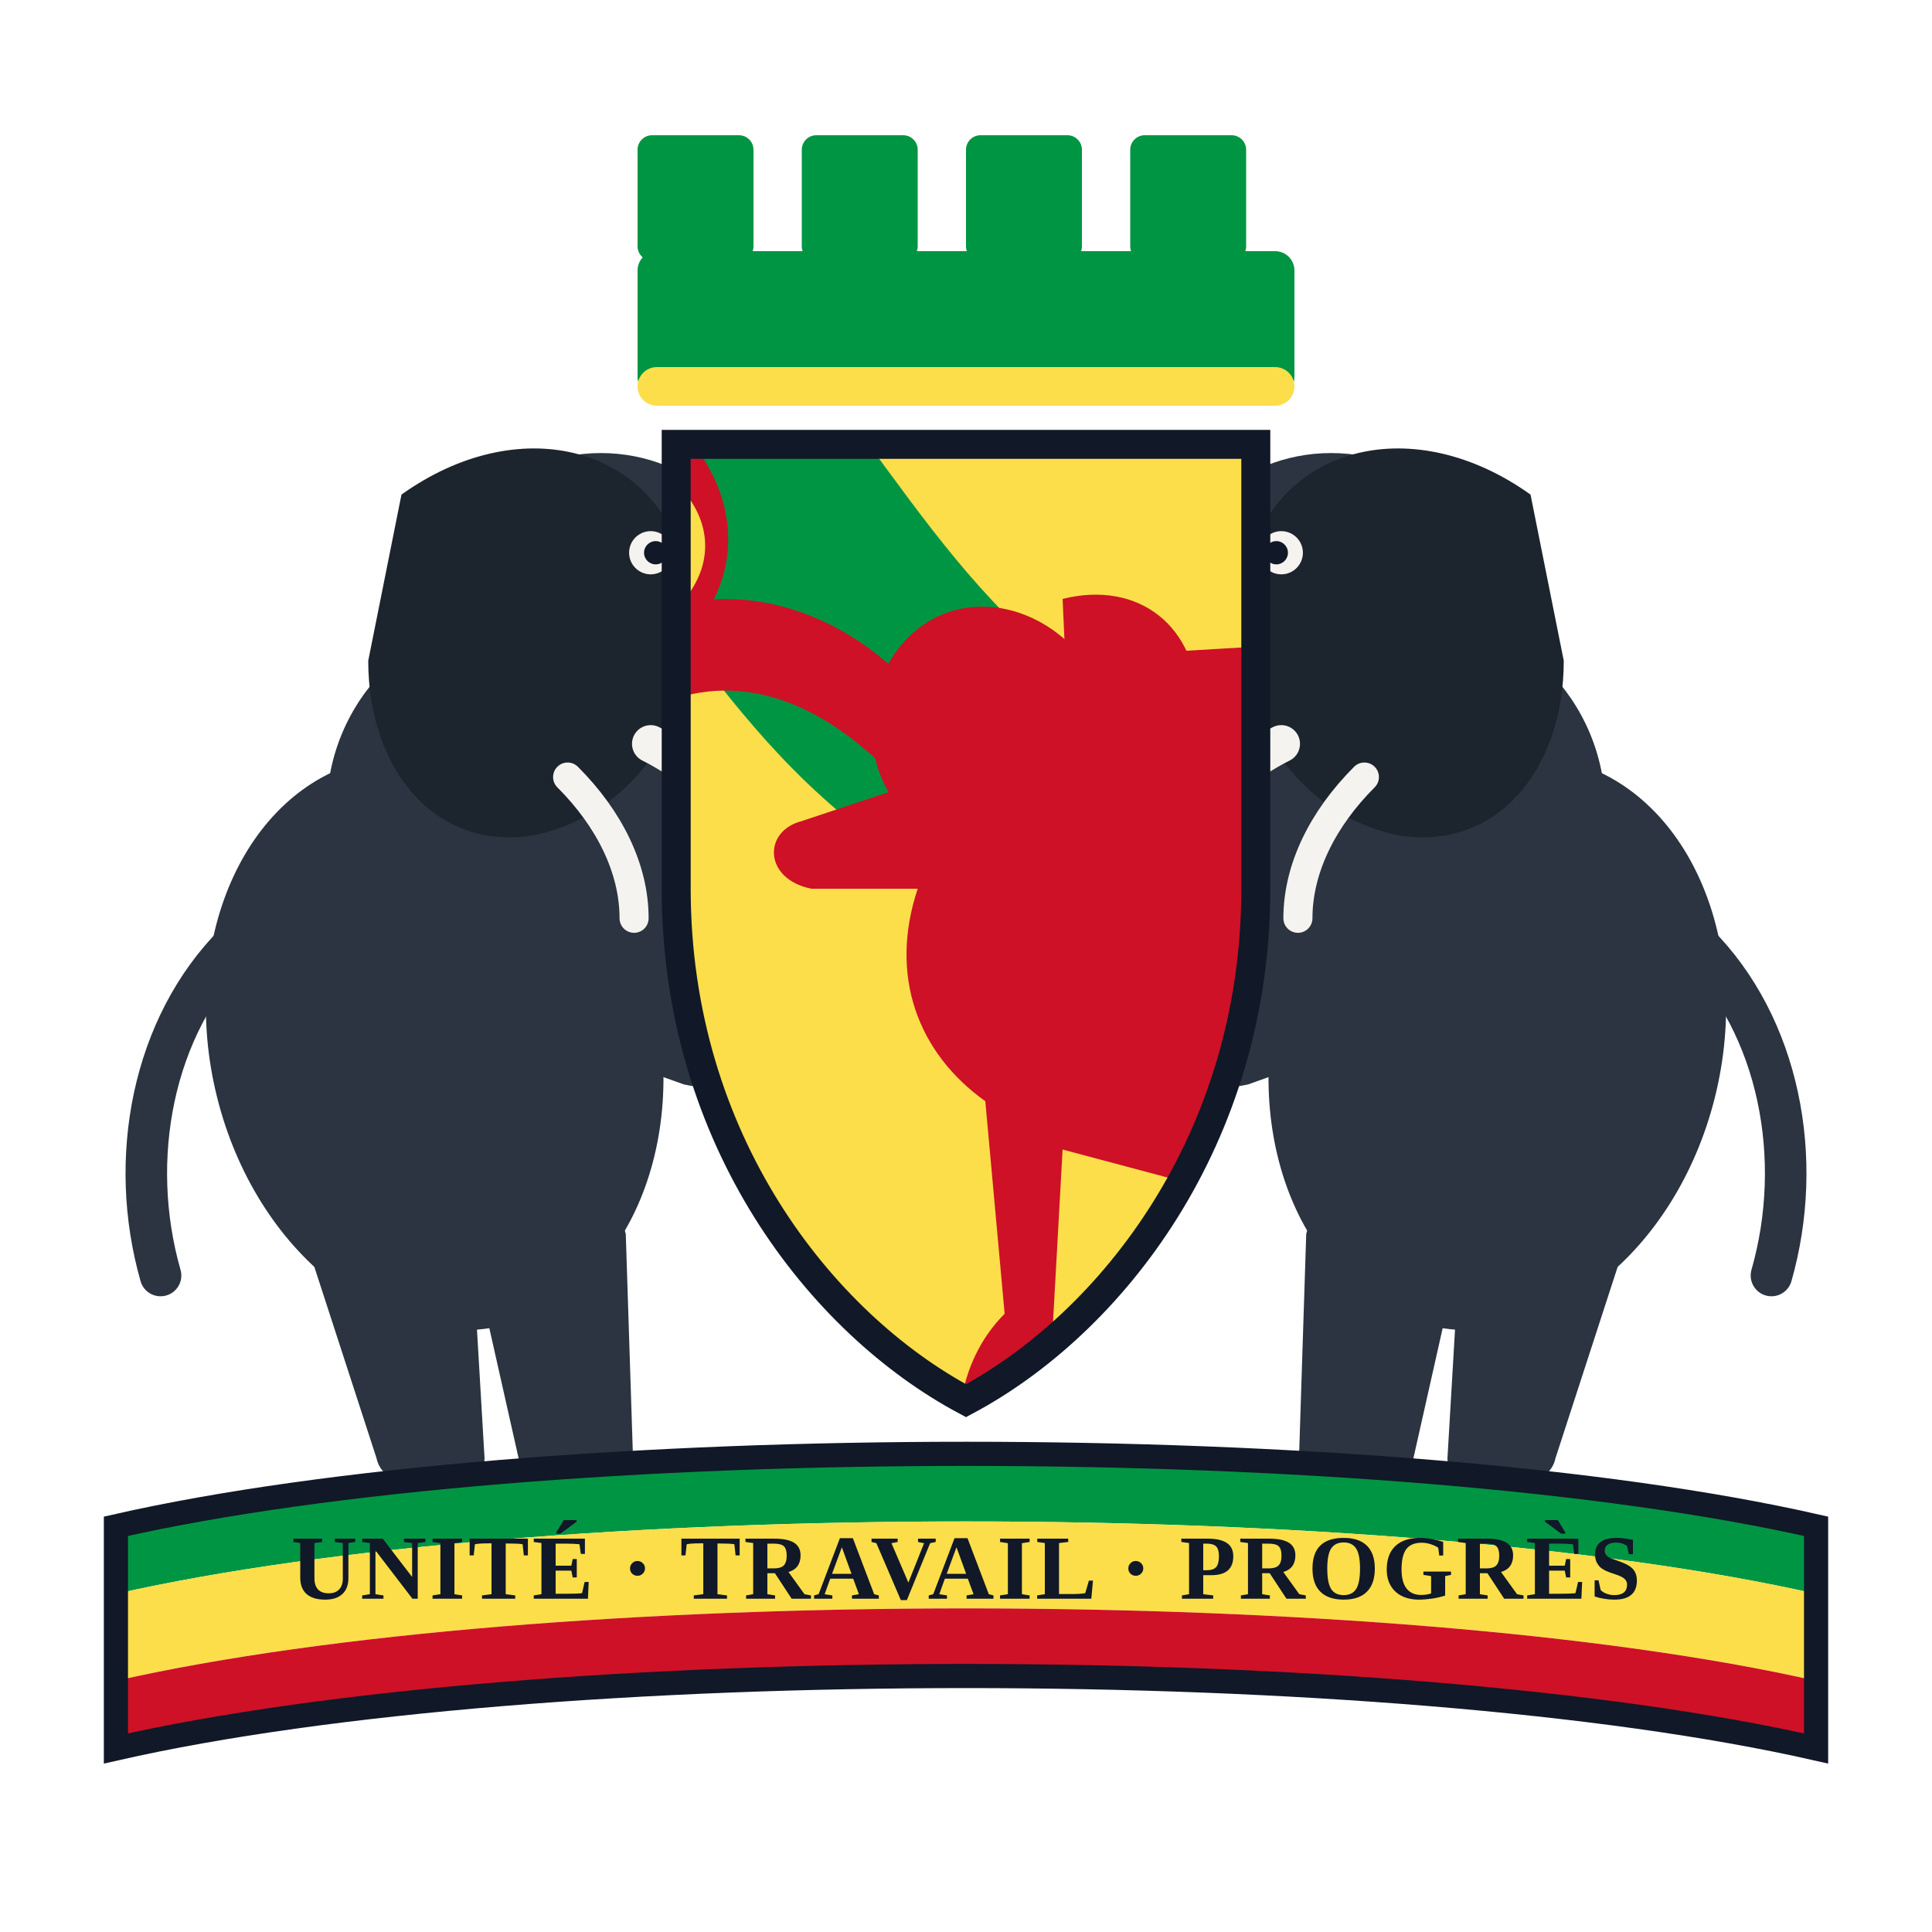
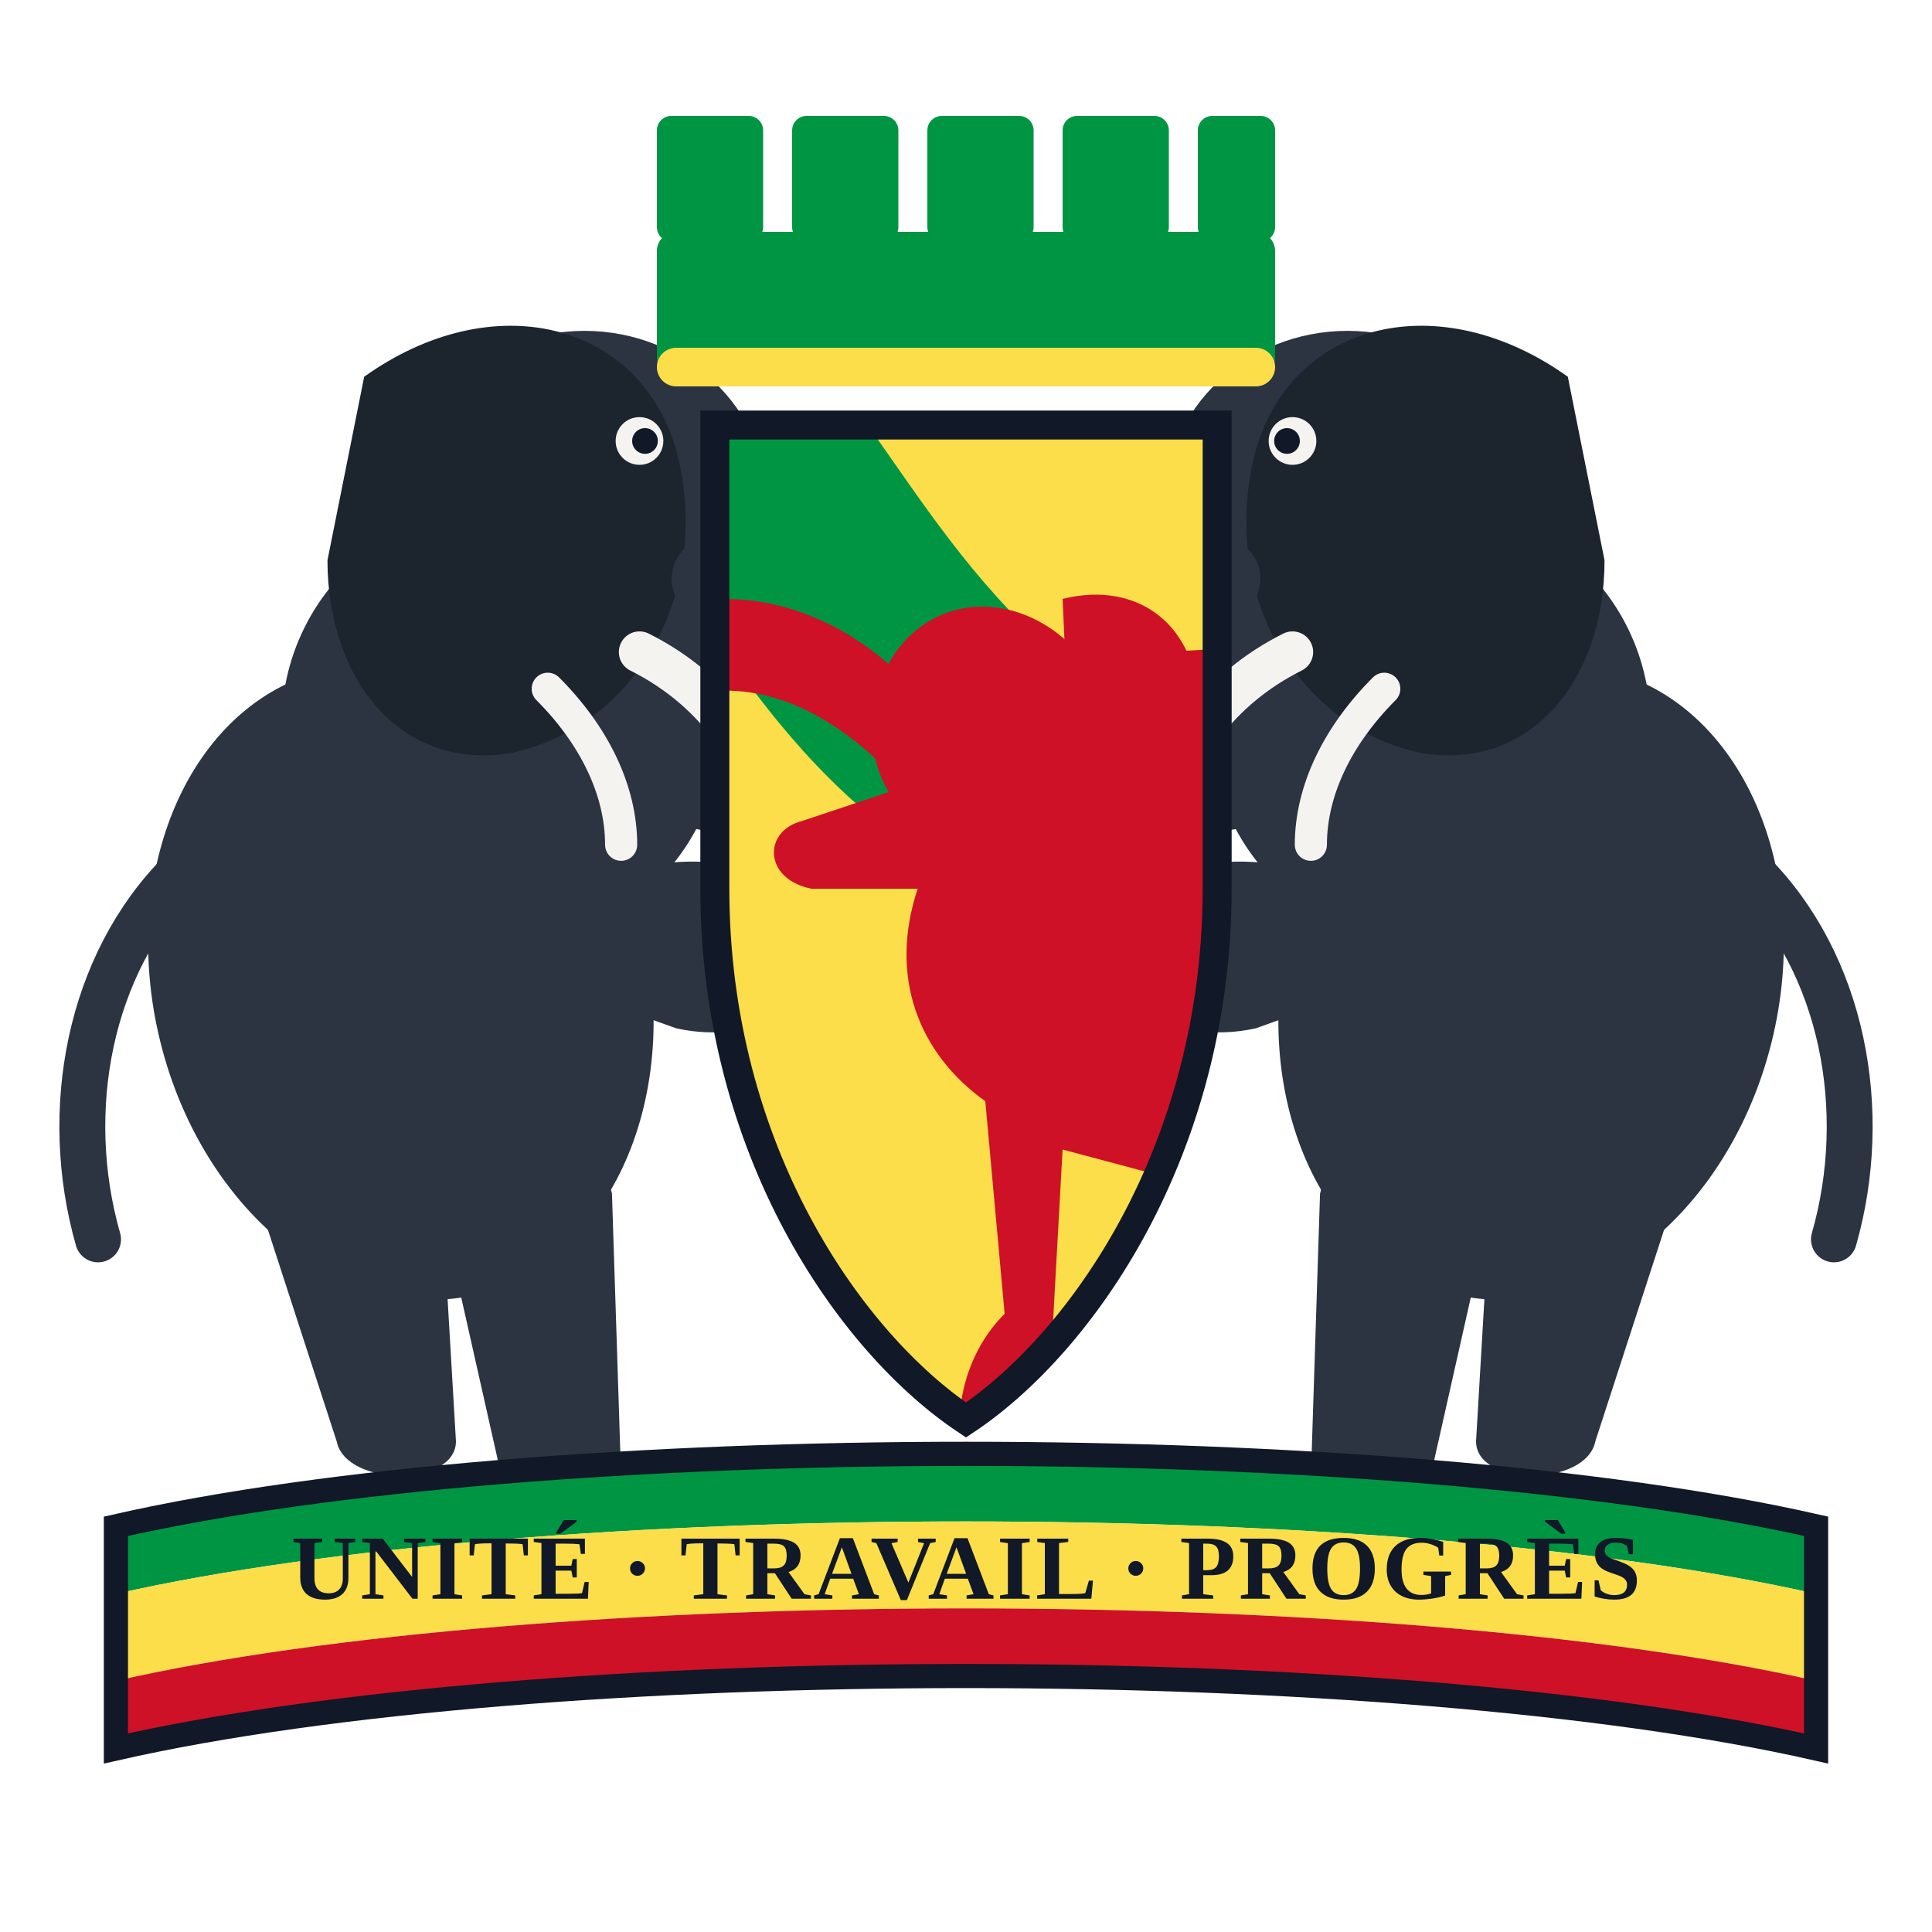
<svg xmlns="http://www.w3.org/2000/svg" viewBox="0 0 200 200" role="img" aria-labelledby="titre-armoiries">
  <defs>
-     <path id="ecu-forme" d="M70 46 h60 v46 c0 26 -15 45 -30 53 c-15 -8 -30 -27 -30 -53 z" />
+     <path id="ecu-forme" d="M74 44 h52 v48 c0 27 -14 47 -26 55 c-12 -8 -26 -28 -26 -55 z" />
    <clipPath id="ecu-masque">
      <use href="#ecu-forme" />
    </clipPath>
    <g id="elephant-support" fill="#2b3440">
      <path d="M26 74 C16 84 13 100 17 114" fill="none" stroke="#2b3440" stroke-width="5" stroke-linecap="round" />
      <path d="M30 96 c10 -4 20 -2 24 6 l2 34 c0 5 -12 5 -13 0 z" />
      <path d="M52 100 c10 -3 19 1 21 9 l1 31 c0 5 -12 5 -13 0 z" />
      <ellipse cx="50" cy="86" rx="27" ry="35" transform="rotate(-14 50 86)" />
      <ellipse cx="61" cy="58" rx="24" ry="24" />
      <path d="M70 56 c14 -8 26 -6 30 2 c3 7 -4 13 -14 12 l-16 -3 z" />
      <path d="M68 76 c14 -6 25 -3 27 5 c2 7 -6 12 -15 10 l-14 -5 z" />
      <ellipse cx="70" cy="34" rx="20" ry="19" />
      <path d="M46 20 c14 -10 30 -6 34 8 c4 15 -4 30 -18 33 c-12 2 -20 -8 -20 -21 z" fill="#1c242e" />
      <path d="M84 42 c9 6 13 18 10 29 c-2 9 1 16 7 19" fill="none" stroke="#2b3440" stroke-width="9" stroke-linecap="round" />
      <path d="M76 50 c8 4 13 11 14 18" fill="none" stroke="#f5f3ef" stroke-width="4.5" stroke-linecap="round" />
      <path d="M66 54 c5 5 8 11 8 17" fill="none" stroke="#f5f3ef" stroke-width="3.5" stroke-linecap="round" />
      <circle cx="76" cy="27" r="2.6" fill="#f5f3ef" />
      <circle cx="76.6" cy="27" r="1.4" fill="#111827" />
    </g>
  </defs>
-   <use href="#elephant-support" transform="translate(2 34) scale(0.86)" />
-   <use href="#elephant-support" transform="translate(198 34) scale(-0.86 0.86)" />
+   <use href="#elephant-support" transform="translate(-6 20) scale(0.95)" />
+   <use href="#elephant-support" transform="translate(206 20) scale(-0.95 0.95)" />
  <g>
-     <rect x="66" y="26" width="68" height="15" rx="2" fill="#009543" />
+     <rect x="68" y="24" width="64" height="15" rx="2" fill="#009543" />
    <g fill="#009543">
-       <rect x="66" y="14" width="12" height="13" rx="1.5" />
-       <rect x="83" y="14" width="12" height="13" rx="1.5" />
-       <rect x="100" y="14" width="12" height="13" rx="1.5" />
-       <rect x="117" y="14" width="12" height="13" rx="1.5" />
+       <rect x="68" y="12" width="11" height="13" rx="1.5" />
+       <rect x="82" y="12" width="11" height="13" rx="1.5" />
+       <rect x="96" y="12" width="11" height="13" rx="1.5" />
+       <rect x="110" y="12" width="11" height="13" rx="1.5" />
+       <rect x="124" y="12" width="8" height="13" rx="1.5" />
    </g>
-     <rect x="66" y="38" width="68" height="4" rx="2" fill="#FBDE4A" />
+     <rect x="68" y="36" width="64" height="4" rx="2" fill="#FBDE4A" />
  </g>
  <g>
    <use href="#ecu-forme" fill="#FBDE4A" />
    <g clip-path="url(#ecu-masque)">
-       <path d="M46 40 C68 56 72 74 92 88 C110 100 116 118 136 134 L158 118                C138 102 132 84 114 72 C94 58 90 40 68 22 Z" fill="#009543" />
+       <path d="M50 38 C70 54 74 72 92 86 C108 98 114 116 132 132 L152 116                C134 100 128 82 112 70 C94 56 90 38 70 22 Z" fill="#009543" />
      <g fill="#CE1126">
        <path d="M112 68 c-5 -6 -13 -7 -18 -2 c-4 4 -5 11 -2 16                  l-9 3 c-4 1 -4 6 1 7 l11 0                  c-3 9 0 17 7 22 l2 22                  c-5 5 -6 13 -3 19 l11 0 c2 -7 0 -14 -3 -18                  l1 -18 l15 4 l3 22                  c-4 5 -4 12 -1 17 l11 0 c2 -7 1 -13 -2 -17                  l-2 -29 c7 -5 11 -14 9 -22                  c7 1 13 -3 14 -10 c1 -7 -4 -13 -11 -14 l-17 -3 z" />
        <path d="M94 82 c-7 -8 -15 -12 -23 -10 l-2 -9 c9 -3 20 1 27 10 z" />
        <path d="M110 62 c8 -2 14 3 14 11 c0 7 -6 12 -13 11 z" />
      </g>
      <rect x="58" y="66" width="6" height="26" rx="2" fill="#4a2b12" transform="rotate(-32 61 79)" />
      <path d="M70 44 c7 7 7 16 1 22 c-7 -6 -8 -15 -1 -22 z" fill="#CE1126" />
      <path d="M70 50 c4 4 4 9 0 13 c-4 -4 -4 -9 0 -13 z" fill="#FBDE4A" />
    </g>
    <use href="#ecu-forme" fill="none" stroke="#111827" stroke-width="3" />
  </g>
  <g>
    <path d="M12 158 C56 148 144 148 188 158 L188 165 C144 155 56 155 12 165 Z" fill="#009543" />
    <path d="M12 165 C56 155 144 155 188 165 L188 174 C144 164 56 164 12 174 Z" fill="#FBDE4A" />
    <path d="M12 174 C56 164 144 164 188 174 L188 181 C144 171 56 171 12 181 Z" fill="#CE1126" />
    <path d="M12 158 C56 148 144 148 188 158 L188 181 C144 171 56 171 12 181 Z" fill="none" stroke="#111827" stroke-width="2.5" />
    <text x="100" y="165.5" text-anchor="middle" font-family="Georgia, 'Times New Roman', serif" font-size="9.5" font-weight="700" letter-spacing="0.3" fill="#111827">
      UNITÉ · TRAVAIL · PROGRÈS
    </text>
  </g>
</svg>
